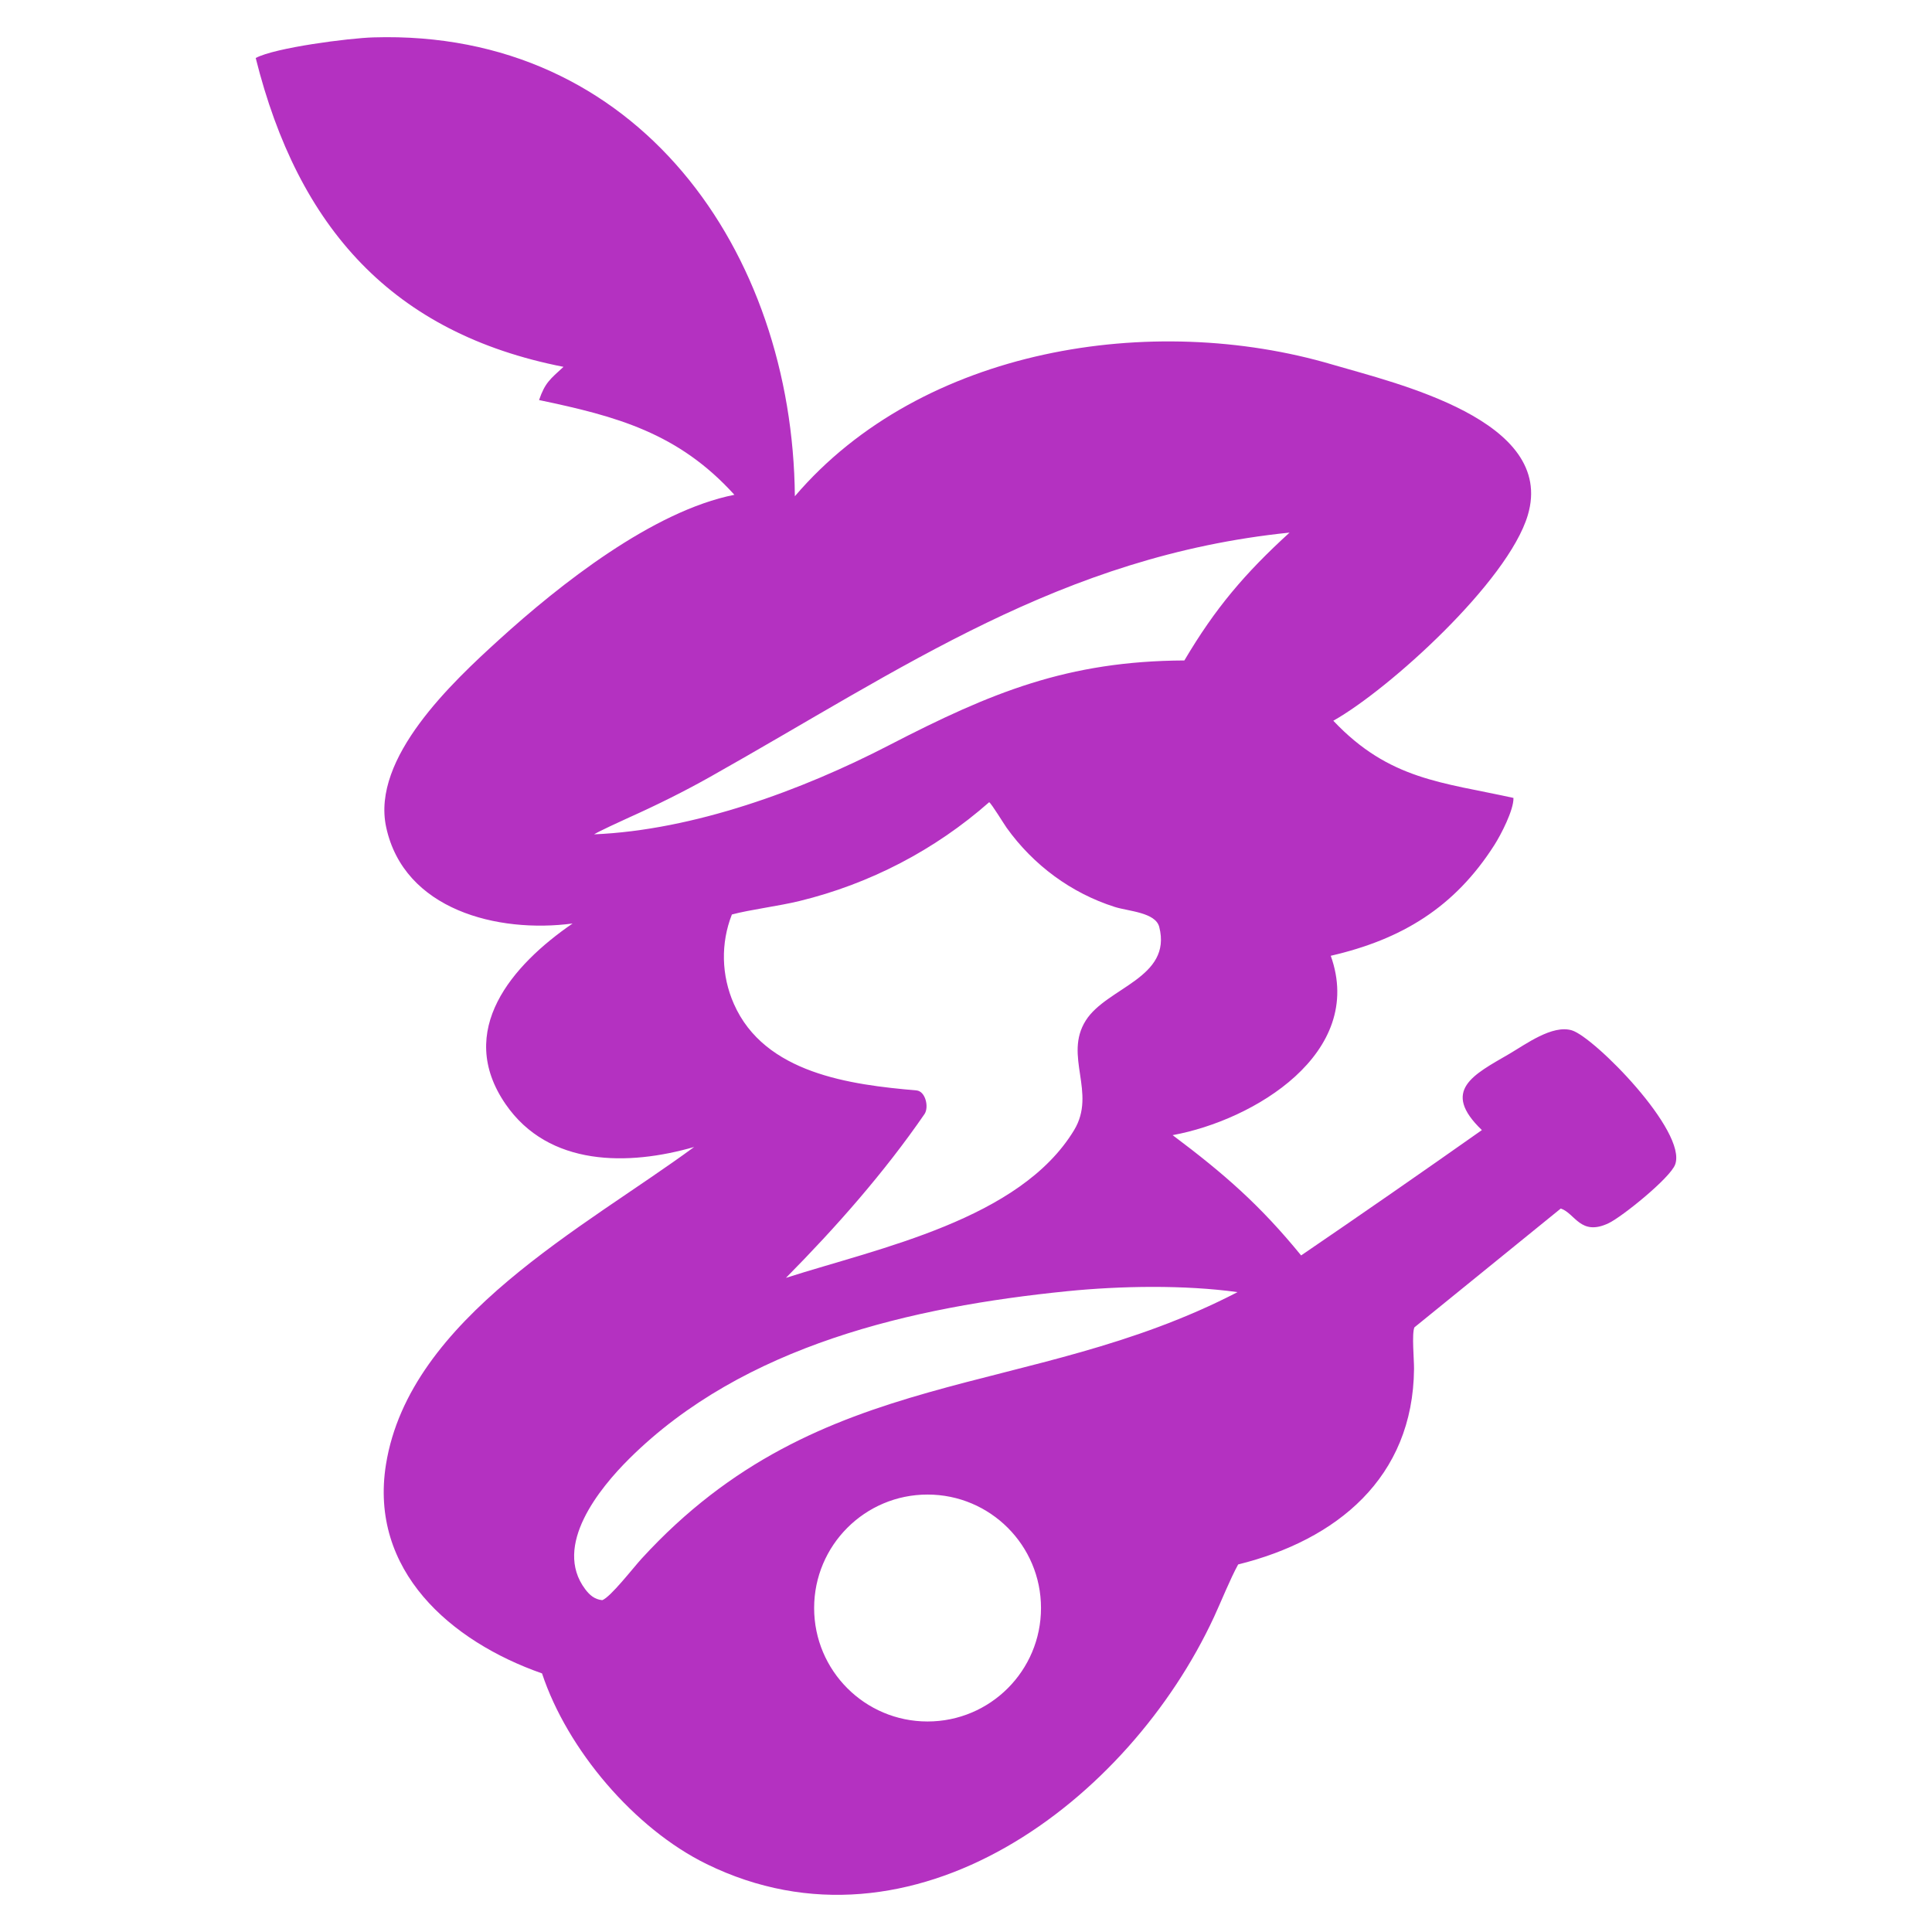
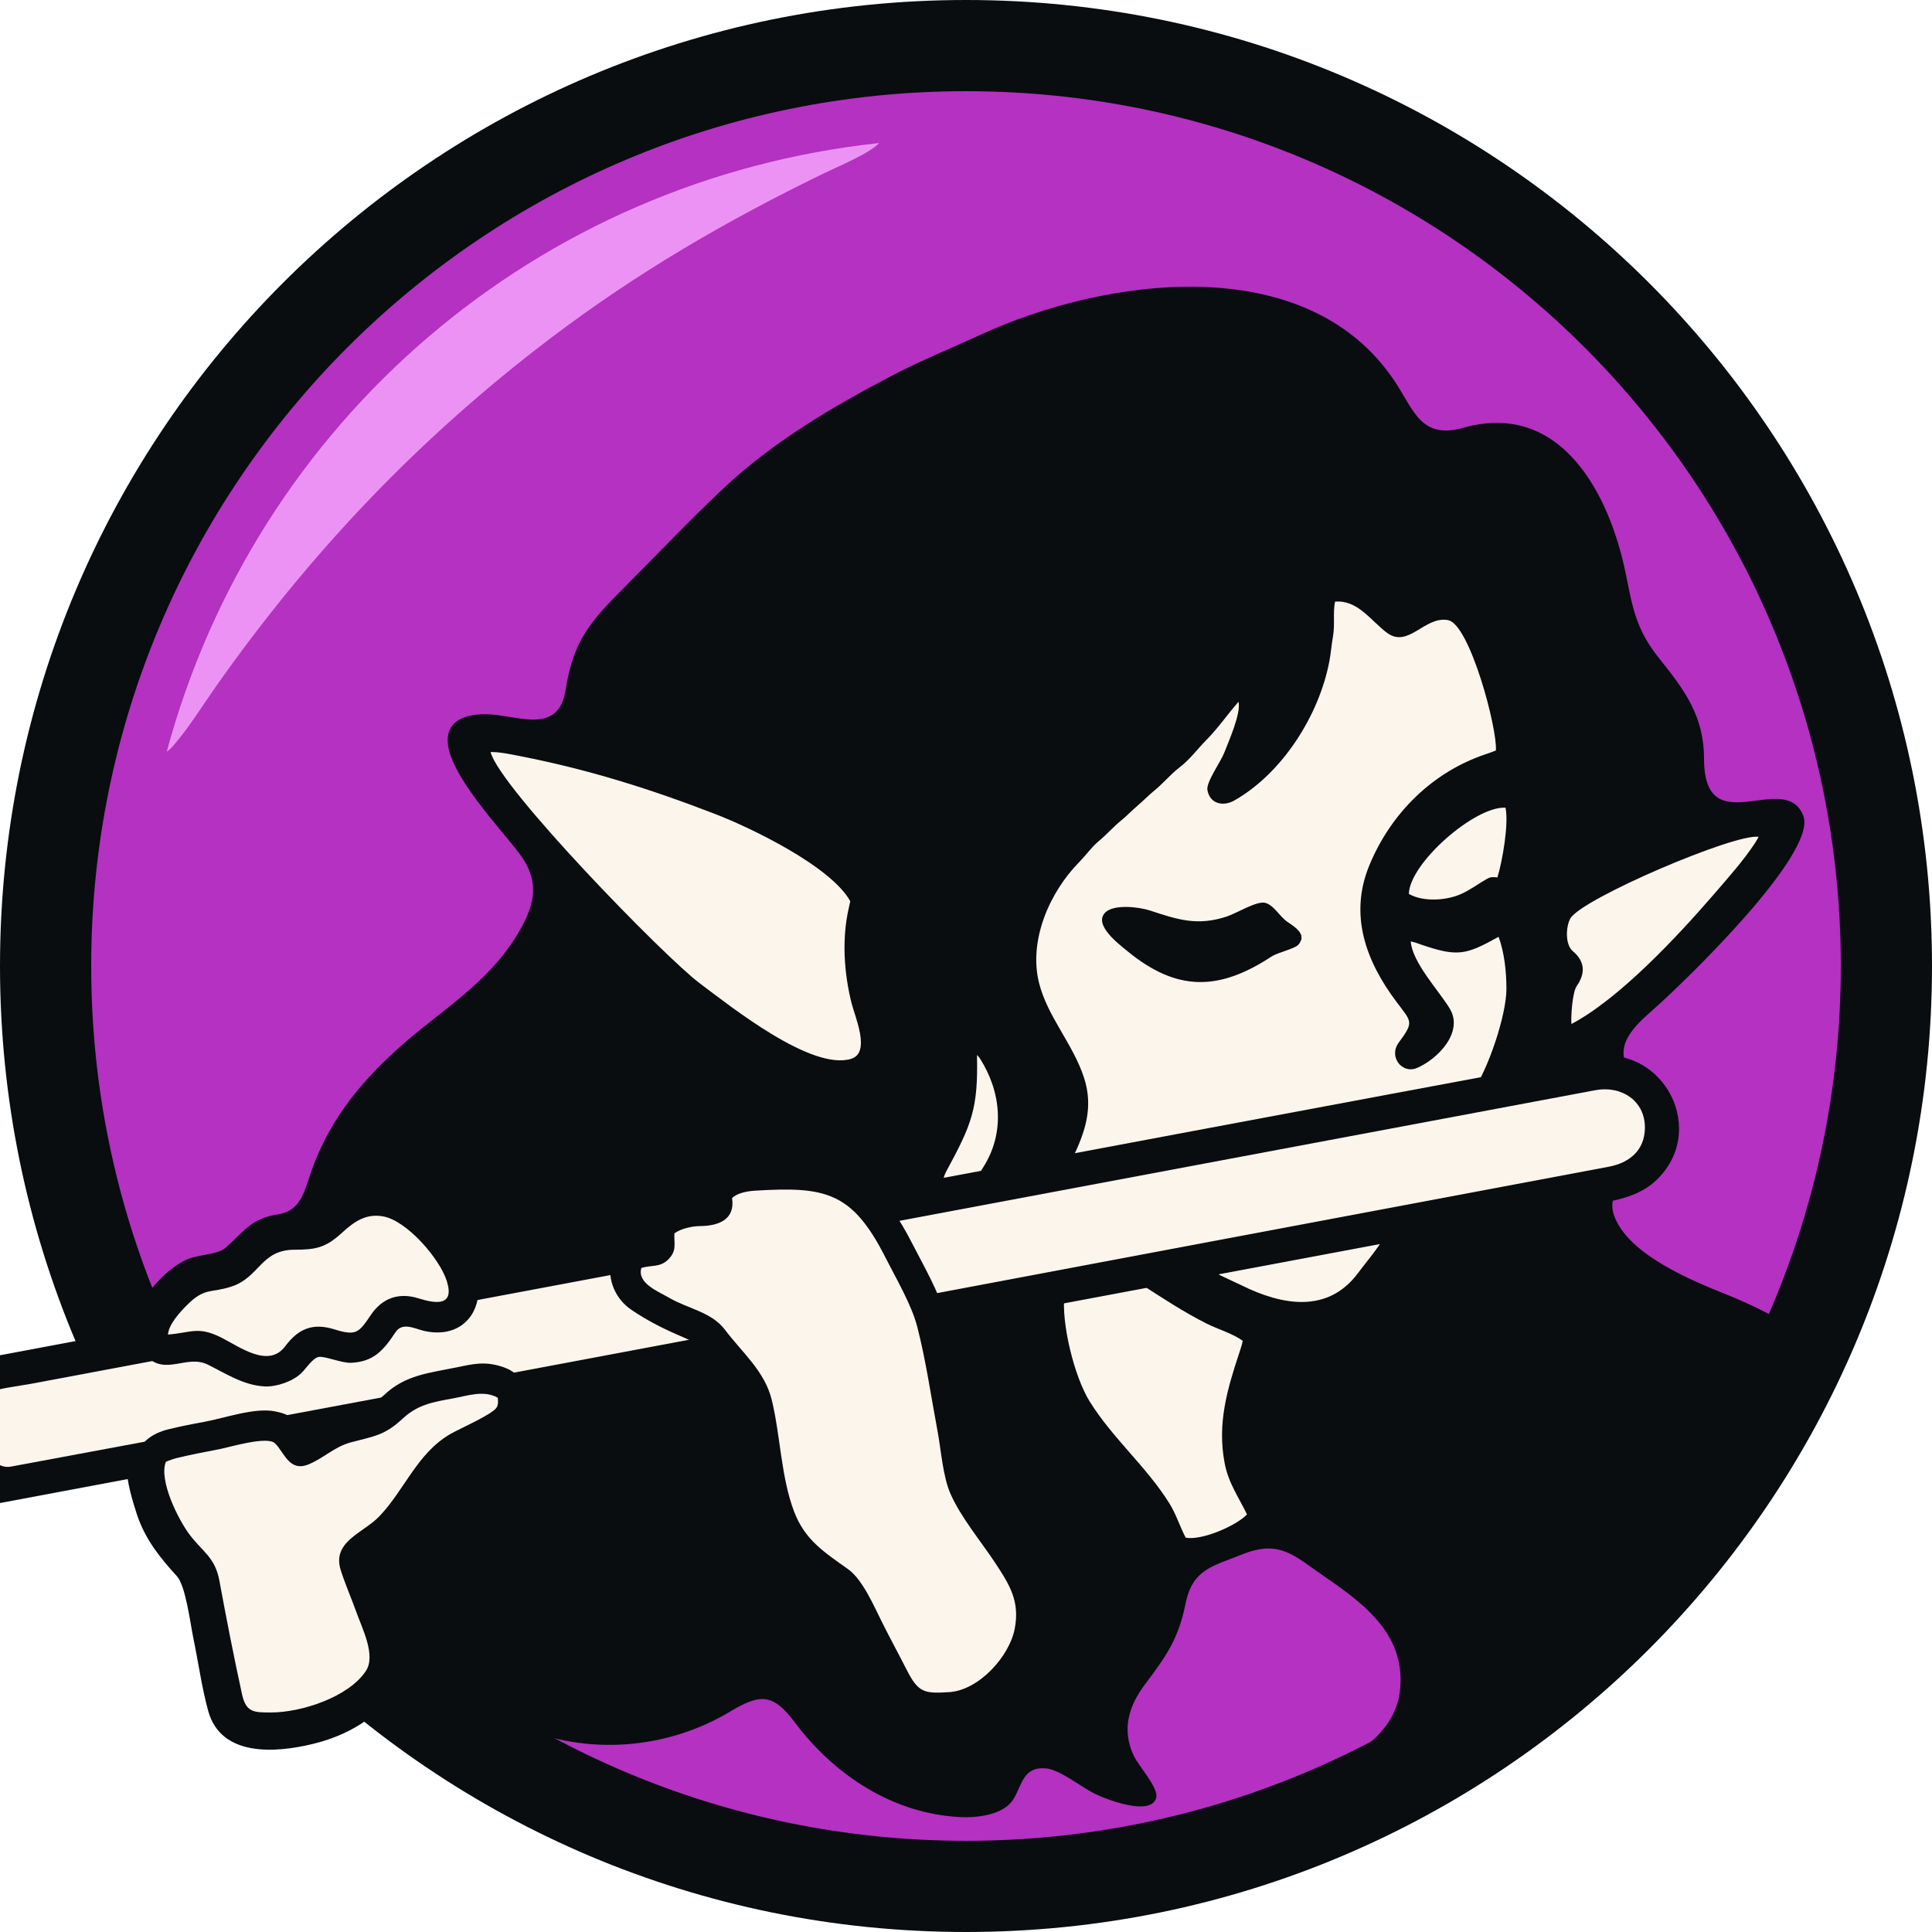
- <svg xmlns="http://www.w3.org/2000/svg" width="64" height="64" viewBox="53 48 416 416" fill="none">
-   <path d="M133.41 56.05C190.4 54.31 223.68 102.16 224.15 154.85C251.52 122.78 301.18 115.08 339.86 126.49C353.45 130.5 388.11 138.41 381.96 158.95C377.68 173.25 352.12 196.42 340.09 203.19C352.15 215.96 363.6 216.43 378.88 219.81C378.95 222.41 376.17 227.76 374.77 229.95C366.21 243.38 354.82 250.28 339.54 253.8C347.04 274.77 322.98 289.23 305.49 292.42C316.76 300.87 324.38 307.57 333.16 318.32C346.2 309.43 359.17 300.43 372.08 291.33C363.2 282.8 370.25 279.42 377.97 274.93C381.52 272.86 387.23 268.6 391.44 269.85C396.24 271.27 416.37 291.64 413.69 298.76C412.6 301.67 402.25 310.02 399.35 311.39C393.31 314.24 392.17 309.26 389.07 308.22C378.58 316.76 368.05 325.27 357.55 333.81C356.96 335.17 357.49 340.79 357.47 342.74C357.27 366.22 340.78 379.61 319.6 384.86C317.9 387.95 315.97 392.78 314.43 396.11C296.06 435.79 249.52 471.11 205.13 449.36C189.58 441.73 175.14 424.71 169.71 408.32C150.03 401.43 132.44 386.16 136.11 363.31C141.19 331.74 179.05 312.21 202.46 294.97C188.36 299.04 171.16 299.27 161.86 285.74C150.96 269.88 163.33 255.74 176.29 246.85C160.15 248.99 139.99 243.92 136.15 226.11C132.93 211.19 150.45 194.85 160.44 185.76C173.56 173.83 193.59 158.02 211.13 154.54C199.06 141.21 185.78 137.64 169.07 134.14C170.36 130.41 171.41 129.68 174.33 126.99C137.56 119.77 117.22 97.12 108.06 60.49C112.22 58.25 128.19 56.2 133.41 56.05ZM210.59 244.91C208.15 251.12 208.32 258.04 211.01 264.14C217.61 279.16 236.11 281.56 250.34 282.79C252.29 282.96 253.07 286.42 252.06 287.89C243.39 300.49 232.98 312.28 222.23 323.15C242.33 316.71 272.61 310.61 284.27 291.35C289.19 283.23 281.95 275.37 286.8 267.72C291.33 260.58 305.42 258.59 302.61 247.59C301.8 244.44 295.98 244.22 293.05 243.29C283.64 240.3 275.5 234.27 269.75 226.24C269.23 225.52 266.48 221.02 265.99 220.73C254.3 231.03 240.28 238.32 225.14 242.01C220.62 243.11 214.46 243.87 210.59 244.91ZM191.14 383.62C229.92 341.27 274.23 349.66 319.47 326.22C308.04 324.64 294.29 324.87 282.82 326.02C249.44 329.38 213.13 337.64 188.51 362.07C182.08 368.45 171.99 380.84 179 390.18C179.98 391.48 181.03 392.38 182.68 392.55C184.48 391.88 189.32 385.61 191.14 383.62ZM180.92 227.65C202.33 226.75 225.62 218.2 244.44 208.46C266.46 197.07 282.92 190.33 308.02 190.21C314.64 179 321.03 171.47 330.67 162.68C281.53 167.71 247.38 191.94 205.97 215.24C200.26 218.45 194.39 221.36 188.41 224.04C186.86 224.74 181.91 227.02 180.92 227.65ZM252.72 418.67C266.22 418.67 277.15 407.73 277.15 394.24C277.15 380.75 266.22 369.81 252.72 369.81C239.23 369.81 228.3 380.75 228.3 394.24C228.3 407.73 239.23 418.67 252.72 418.67Z" fill="#B431C1" />
+ <svg xmlns="http://www.w3.org/2000/svg" width="32" height="32" viewBox="55.01 55.01 1143.98 1143.98" role="img" aria-label="Cirth">
+   <circle cx="627" cy="627" r="571.99" fill="#090D10" />
+   <circle cx="627" cy="627" r="517.99" fill="#B431C1" />
+   <path d="M153.71 500.18 C206.77 303.86 373.38 161.43 575.61 139.71 C569.72 145.94 551.91 153.26 543.58 157.3 C485.67 185.38 432.54 216.23 381.16 255.17 C303.26 314.2 238.36 382.44 182.25 462.38 C174.37 473.6 166.36 486.6 157.39 496.82 C156.18 498.2 155.14 499.07 153.71 500.18 Z" fill="#ED92F5" />
+   <path d="M106.67 861.48 C111.35 874.82 120.03 890.81 127.17 903.12 C132.95 913.09 131.54 912.72 130.25 923.47 C129.41 930.49 133.88 945.21 136.21 952.12 C141.05 966.48 149.71 977.33 159.75 988.3 C164.97 994 167.7 1016.35 169.47 1024.87 C172.39 1038.94 174.5 1054.31 178.28 1068.05 C185.84 1095.51 218.29 1092.97 240.26 1087.63 C260.86 1082.61 277.11 1072.69 290.22 1056.08 C300.31 1043.29 312.15 1045.61 323.96 1053.94 C336.94 1063.1 347.07 1070.46 361.81 1076.96 C402.3 1094.81 449.98 1090.99 487.58 1068.33 C505.48 1057.55 512.95 1057.95 525.76 1075.03 C549.09 1106.12 583.74 1128.92 623.54 1130.96 C633.51 1131.46 649.07 1129.71 654.88 1120.64 C660.23 1112.28 660.52 1100.87 674.43 1102.12 C682.47 1102.83 695.22 1113.11 703.11 1117.06 C709.51 1120.25 736.81 1130.99 739.66 1119.34 C741.05 1113.66 729.31 1100.85 726.41 1094.77 C719.08 1079.4 723.18 1065.4 732.92 1052.44 C745.46 1035.78 752.75 1025.61 756.98 1004.64 C761.13 984.04 773.07 982.44 790.31 975.48 C812.87 966.38 821.29 976.22 839.1 988.41 C863.58 1005.16 888.11 1023.68 883.82 1057.1 C881.16 1077.84 862.45 1093 843.78 1099.24 C835.27 1102.08 821.65 1106.01 832.73 1117.18 C843.07 1127.62 860.91 1132.28 875 1134.16 C886.27 1135.66 886.6 1135.52 896.5 1130.27 C1001.52 1074.57 1098.77 975.58 1145.55 865.5 C1129.75 845.98 1100.15 830.7 1077.17 821.48 C1056.33 813.11 1021.08 798.53 1011.54 776.75 C1002.9 757.03 1027.08 751.3 1033.36 736.52 C1040.87 718.83 1033.13 705.88 1022.16 692.47 C1009.05 676.46 1020.45 664.58 1033.04 653.57 C1050.79 638.06 1131.54 560.35 1122.76 537.99 C1111.91 510.35 1064.05 554.84 1064 504.28 C1063.98 478.79 1052.36 463.48 1037.21 444.55 C1023.88 427.89 1021.78 415.11 1017.71 394.99 C1008.07 347.27 979.17 292.08 921.5 308.3 C896.31 315.38 892.28 297.88 880.72 280.58 C828.49 202.45 709.14 219.29 635.65 253.21 C618.44 261.15 600.5 268.38 583.71 277.16 C547.85 295.92 512.7 316.57 483.06 344.47 C463.33 363.05 444.26 383.23 425.06 402.44 C404.81 422.71 394.44 434.28 389.95 463.37 C385.89 489.64 363.25 479.27 345.94 478.07 C334.99 477.31 319.89 479.29 320.1 493.71 C320.38 513.08 350.86 544.97 362.52 560.4 C375.9 578.11 371.11 592.78 360.15 610.23 C342.37 638.55 314.69 654.2 290.64 675.93 C266.54 697.71 248.66 720.49 238.31 751.57 C234.76 762.22 232.15 772.15 219.56 774.06 C203.54 776.49 199.62 784.16 188.58 793.84 C183.91 797.94 172.88 797.8 166.33 800.48 C152.68 806.06 135.95 825.77 132.87 840.14 C130.04 853.34 117.63 857.08 106.67 861.48 Z" fill="#090D10" fill-rule="evenodd" />
+   <path d="M845.5 411.28 C844.19 418.04 845.55 424.95 844.28 432 C843.42 436.75 843.09 441.68 842.16 446.56 C836.09 478.48 814.42 512.82 785.82 529.03 C779.26 532.75 771.31 531 769.94 522.76 C769.16 518.08 777.8 506.18 779.92 500.7 C782.59 493.83 789.92 477.42 788.37 470.55 C781.72 478.09 776.47 485.96 769.28 493.22 C763.72 498.84 759.85 504.5 753.31 509.5 C748.25 513.38 743.87 518.76 738.69 522.98 C735.22 525.81 731.88 529.27 728.35 532.27 C725.02 535.09 722.28 538.09 718.77 540.92 C714.22 544.6 710.32 549.18 705.61 553.05 C701.49 556.43 697.97 561.47 694.1 565.4 C676.42 583.35 663.96 611.92 670.26 637.07 C675.25 656.98 690.29 673.04 696.85 693.04 C702.66 710.78 697.52 725.49 689.79 741.43 C689.09 742.87 688.69 743.99 688.23 745.52 C688.93 746.25 689.6 746.94 690.32 747.65 C708.26 745.09 726.09 740.16 744 736.92 C775.45 731.24 806.82 724.78 838.25 718.88 C866.75 713.52 895.24 707.26 923.77 702.12 C924.73 701.95 925.72 701.82 926.69 701.67 C935.93 688.96 947 656.26 947 640.57 C947 630.65 945.82 619.07 942.36 609.71 C923 620.5 918.1 621.66 896.75 614.42 C894.49 613.65 892.73 612.87 890.34 612.46 C891.3 625 906.85 641.41 913.37 652.09 C921.96 666.16 906.27 682.21 893.97 687.4 C885.21 691.09 877.06 680.69 883.21 672.38 C892.39 659.96 890.93 660.24 881.9 648.24 C863.7 624.03 853.75 596.73 865.81 567.44 C878.5 536.65 903.09 512.16 934.81 501.56 C936.84 500.88 938.77 500.2 940.75 499.38 C941.78 486.66 925.29 424.64 912.45 422.2 C898.57 419.57 888.94 439.16 876.25 429.69 C866.75 422.6 858.87 410.01 845.5 411.28 Z M345.5 500.31 C350.6 521.07 448.4 621.56 469.38 637.27 C487.77 651.04 535.47 689.16 558.99 681.97 C570.72 678.39 561.32 657.24 559.28 649.17 C554.72 631.07 553.39 610.75 557.63 592.5 C557.93 591.22 558.2 589.93 558.48 588.64 C547 568.02 500.04 545.3 478.03 536.83 C439.73 522.07 403.75 510.73 363.38 502.81 C358.13 501.78 350.73 500.17 345.5 500.31 Z M889.23 584.32 C898 589.35 912.47 588.24 921.33 583.83 C926.51 581.26 930.45 578.3 935.32 575.49 C937.8 574.06 938.97 574.35 941.68 574.52 C944.6 565.07 948.48 542.68 946.46 533.27 C928.62 532.12 889.66 565.97 889.23 584.32 Z M985.5 661.35 C1013.97 646.29 1048.41 609.36 1069.61 584.8 C1077.64 575.49 1087.37 564.6 1094.07 554.39 C1094.9 553.12 1095.59 551.88 1096.31 550.55 C1082.83 548.14 991.25 587.25 984.82 598.91 C982.14 603.75 981.73 614.36 986.28 618.17 C993.58 624.28 993.87 631.31 988.6 638.9 C986.08 642.53 985.09 656.8 985.5 661.35 Z M709.3 595.49 C714.36 590.16 729.54 592.05 735.85 594.12 C752.57 599.61 764.14 603.48 781.68 597.61 C787.24 595.75 799.41 588.2 804.27 589.63 C809.65 591.21 812.53 597.66 817.52 601.01 C821.77 603.87 829.17 608.38 823.8 614.39 C821.57 616.9 811.81 618.84 807.81 621.46 C776.7 641.86 751.8 642.27 722.43 618.08 C717.55 614.06 702.45 602.72 709.3 595.49 Z M633.5 679.68 C634.26 711.75 630.35 720.82 615.24 748.75 C613.16 752.6 610.41 762.97 618.23 761.44 C629.7 759.19 631.17 755.67 637.2 746.19 C650.14 725.84 647.93 701.78 635.32 681.86 C634.74 680.93 634.23 680.46 633.5 679.68 Z M766.15 803.44 C771.81 808.04 783.55 812.83 790.46 816.23 C814.2 827.91 841.2 832.88 859.12 808.83 C865.58 800.16 873.32 791.68 877.7 781.68 C872.49 780.55 852.81 785.85 846.23 787.04 C821.02 791.6 795.97 797.15 770.8 801.96 C768.94 802.31 767.87 802.7 766.15 803.44 Z M685.32 821.45 C683.26 838.37 691.18 870.35 700.22 884.84 C713.92 906.81 733.66 923.2 747.37 945.09 C751.46 951.61 753.62 958.95 757.1 965.51 C766.51 967.29 786.82 958.59 793.39 951.74 C788.31 941.24 782.4 933.23 780.13 921.27 C775.69 897.93 781.64 877.64 788.99 855.53 C789.74 853.27 790.39 851.32 790.84 848.97 C785.6 844.89 775.98 842 769.64 838.82 C755.78 831.88 742.89 823.31 729.88 814.93 C723.96 811.11 715.56 814.9 709.12 816.06 C702.7 817.22 690.86 818.85 685.32 821.45 Z" fill="#FCF5EB" fill-rule="evenodd" />
+   <path d="M33.67 861.73 C38.84 859.7 48.46 858.71 54.25 857.63 C368.44 798.66 682.56 739.25 996.83 680.72 C1040.72 672.55 1067.38 725.62 1034.62 754.84 C1022.32 765.8 1004.34 766.82 988.71 769.75 C677.14 828.22 365.57 886.7 53.99 945.18 C20.73 951.42 6.81 872.3 33.67 861.73 Z" fill="#090D10" />
+   <path d="M49.43 879.33 C52.9 877.31 68.02 875.39 72.89 874.48 C381.85 816.49 690.8 758.51 999.76 700.52 C1015.04 697.66 1029.4 706.83 1028.99 723.33 C1028.67 736.39 1019.58 743.61 1007.57 745.86 C692.24 805.04 376.99 864.83 61.54 923.41 C43.97 926.67 36.44 886.87 49.43 879.33 Z" fill="#FCF5EB" />
+   <path d="M470.67 762.55 C456.51 765.11 440.44 765.9 436.92 782.96 C436.46 785.18 435.92 785.93 434.62 787.71 C411.15 791.01 411.48 818.74 428.77 830.51 C438.79 837.32 448.1 841.92 459.2 846.67 C464.42 848.9 467.58 850.35 471.3 854.69 C480.99 866 494.1 878.93 496.02 894.19 C497.77 908.14 500.41 922.9 503.21 936.71 C509.27 966.57 519.87 980.37 544.85 997.23 C551.12 1001.47 556.15 1013.29 559.61 1020.22 C564.9 1030.81 570.55 1041.31 575.95 1051.89 C585.62 1070.84 596.04 1076.64 617.35 1074.94 C652.79 1072.1 681.75 1032.36 672.8 998.19 C666.48 974.03 645.18 955.24 634.51 933 C630.54 924.75 630.28 912.46 628.34 903.33 C623.47 880.36 620.78 856.87 614.78 834.12 C611.16 820.35 601.61 803.94 595.02 791.05 C580.15 761.95 562.12 742 527.49 742 C509.49 742 476.03 738.48 470.87 761.59 C470.81 761.91 470.74 762.23 470.67 762.55 Z M243.74 858.48 C247.2 857.84 257.44 862.2 262.83 861.96 C276.42 861.37 282.24 854.33 289.16 843.89 C293.46 837.4 300.97 842.05 306.9 843.25 C332.83 848.49 345.04 824.91 334.57 803.15 C321.25 775.5 291.17 745.84 258.54 761.82 C251.13 765.45 246.35 772.76 239.66 776.06 C235.87 777.93 227.08 776.68 222.05 777.72 C203.88 781.47 203.86 786.12 191.1 797.34 C185.31 802.43 172.37 800.95 164.38 806.09 C150.59 814.95 125.4 841.68 141.77 858.16 C153.21 869.69 165.62 856.86 178.12 863.06 C188.94 868.43 199.34 875.36 211.87 875.94 C218.8 876.27 228.51 872.9 233.46 868.04 C236.17 865.37 240.2 859.13 243.74 858.48 Z M235.39 902.48 C228.21 895.87 228.82 892.94 218.04 890.74 C205.79 888.25 188.27 894.71 175.66 896.97 C168.85 898.2 161.27 899.71 154.57 901.38 C113.82 911.53 143.97 966.13 162.04 984.54 C169.06 991.7 170.53 1009.71 172.67 1019.73 C175.96 1035.18 178.21 1051.54 182.18 1066.75 C190.69 1099.27 244.57 1086.14 264.96 1073.34 C284.59 1061.02 297.34 1046.6 289.3 1022.42 C284.88 1009.12 279.14 995.89 275.05 982.6 C274.76 981.67 274.52 980.74 274.27 979.79 C280.5 974.72 286.02 971.49 291.9 965.6 C308.52 948.95 314.15 927.45 336.48 916.26 C350.5 909.23 367.66 903.96 367.91 885.13 C368.05 875.25 362.1 867.56 352.96 864.49 C342.3 860.9 335.72 862.51 325.06 864.72 C309.02 868.03 295.16 869.12 282.63 880.85 C272.34 890.47 267.35 888.82 255.21 892.78 C248.03 895.12 243.61 898.53 237.18 901.73 C236.58 902.03 235.99 902.23 235.39 902.48 Z" fill="#090D10" fill-rule="evenodd" />
+   <path d="M488.48 764.46 C490.45 777.34 480.19 780.88 469.69 781 C464.72 781.06 458.4 782.41 454.34 785.31 C454.03 791.47 455.97 795.49 450.72 800.74 C445.7 805.75 440.57 803.9 434.76 805.83 C432.13 814.93 444.96 819.77 451.31 823.5 C462.26 829.93 476.29 831.79 484.32 842.45 C494.44 855.88 507.83 866.9 511.98 883.9 C517.19 905.29 517.39 929.49 525.25 950.14 C531.66 967 543.3 974.24 557.16 984.13 C565.78 990.27 572.49 1005.99 577.26 1015.52 C581.95 1024.91 587.05 1034.23 591.82 1043.64 C598.73 1057.26 602.15 1057.9 617.05 1056.96 C634.61 1055.84 652.67 1035.92 655.85 1019.42 C658.98 1003.15 652.85 993.37 644.13 980.2 C635.65 967.39 624.04 953.57 617.87 939.65 C613.25 929.25 612.28 913.68 610.13 902.28 C606.3 881.95 603.31 860.75 598.17 840.74 C594.79 827.54 585.5 811.85 579.24 799.48 C559.48 760.45 543.44 757.52 501.99 760.04 C497.73 760.3 491.45 761.36 488.48 764.46 Z M154.45 845.24 C168.29 844.13 172.25 840.13 185.99 846.99 C196.65 852.32 213.95 865.46 223.87 852.18 C231.75 841.63 240.31 838.22 252.95 842.14 C266.06 846.21 267.49 844.12 274.59 833.63 C281.48 823.46 291.33 820.16 302.89 823.81 C312.81 826.93 324.45 828.74 319.52 813.4 C315.26 800.16 295.98 777.83 281.93 775.27 C271.49 773.36 264.48 778.59 257.32 785.13 C247.76 793.87 241.88 794.99 229.39 795 C209.44 795.02 208.76 811.29 192.17 816.78 C179.7 820.9 176.45 817.05 165.65 827.85 C161.49 832.01 154.91 839.24 154.45 845.24 Z M153.26 920.51 C148.82 931.43 160.7 955.17 167.54 964.05 C175.23 974.03 182.41 977.35 184.91 990.95 C189.01 1013.24 193.48 1036.05 198.31 1058.19 C200.71 1069.14 205.46 1069 215.64 1069 C233.38 1069 261.58 1059.89 271.71 1044.33 C277.69 1035.13 269.42 1019.16 266.05 1009.67 C263.13 1001.45 259.39 993.04 256.78 984.78 C251.4 967.77 270.09 962.82 279.57 952.91 C294.59 937.23 301.89 915.67 321.59 904.17 C326.94 901.05 346.86 892.39 349.12 888.36 C350.16 886.49 349.92 884.67 349.77 882.64 C341.56 877.96 331.85 881.48 323.12 883.06 C311.58 885.14 302.39 886.69 293.57 894.9 C282.59 905.13 276.46 905.38 262.82 909.05 C252.78 911.76 246.49 918.59 237.53 922.17 C226.36 926.64 223.41 915.21 217.95 909.71 C213.36 905.07 191.27 911.89 184.69 913.14 C176.5 914.68 167.86 916.39 159.77 918.33 C157.59 918.86 155.37 919.73 153.26 920.51 Z" fill="#FCF5EB" fill-rule="evenodd" />
</svg>
